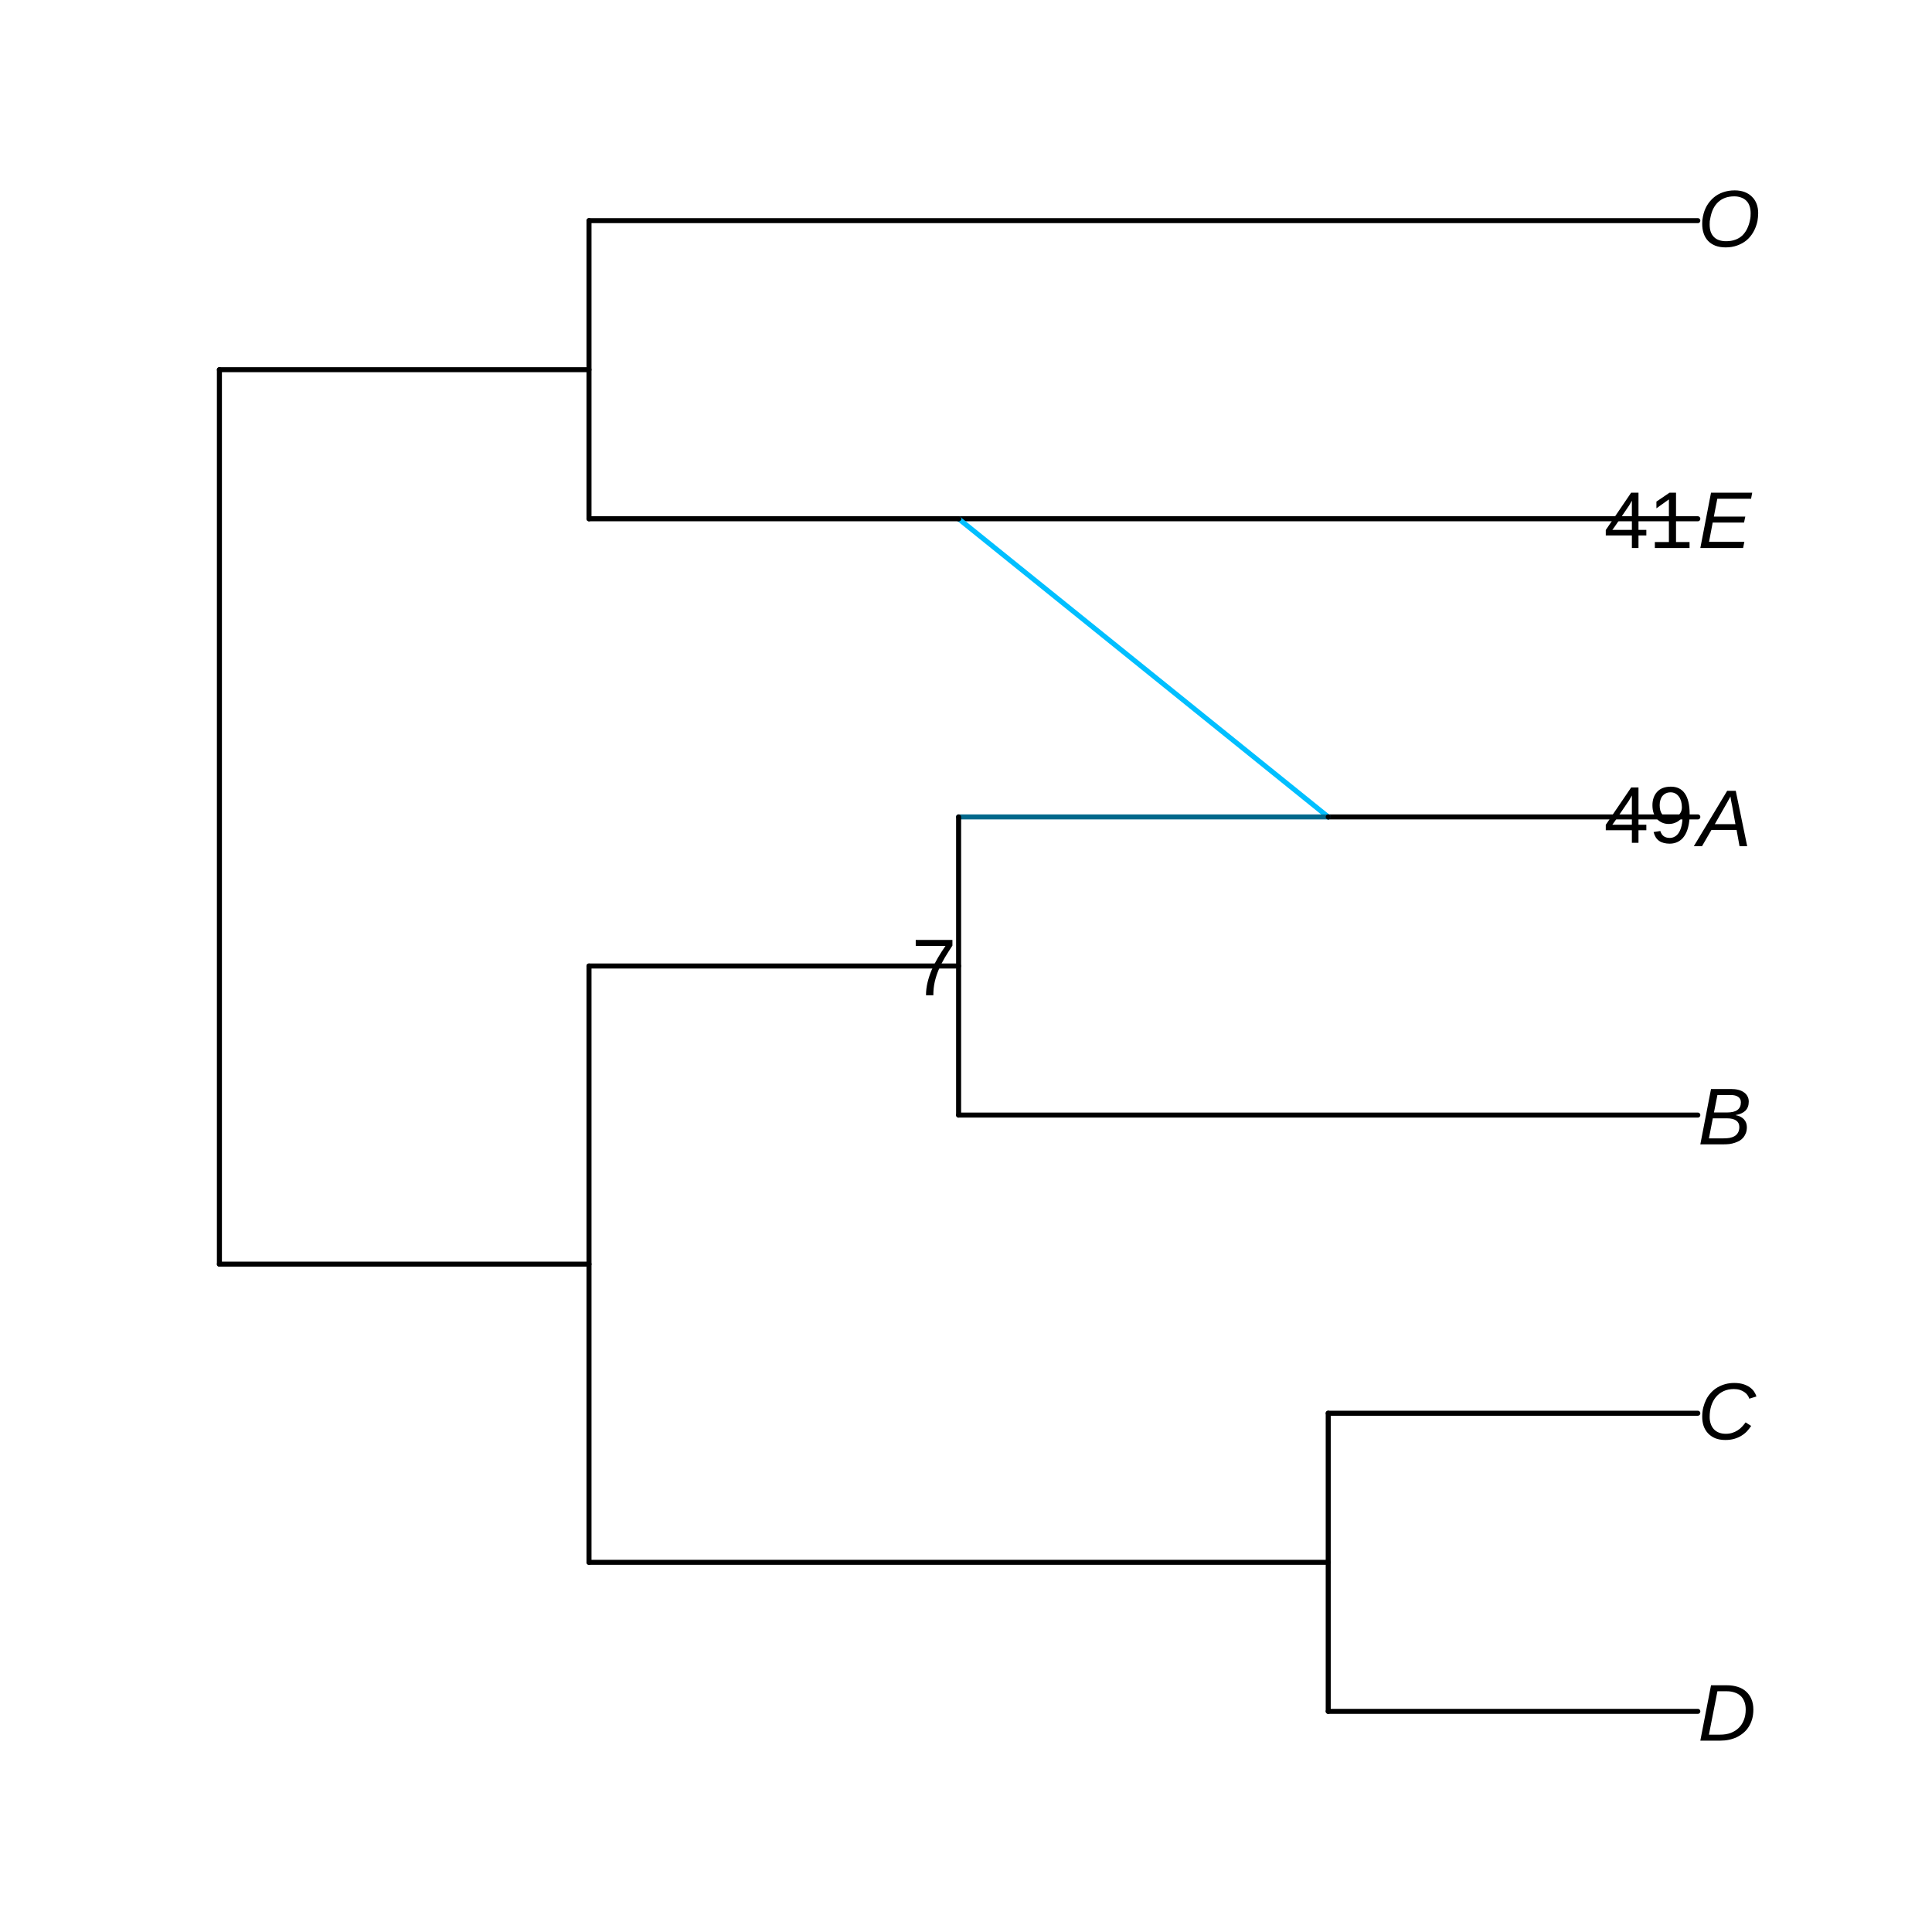
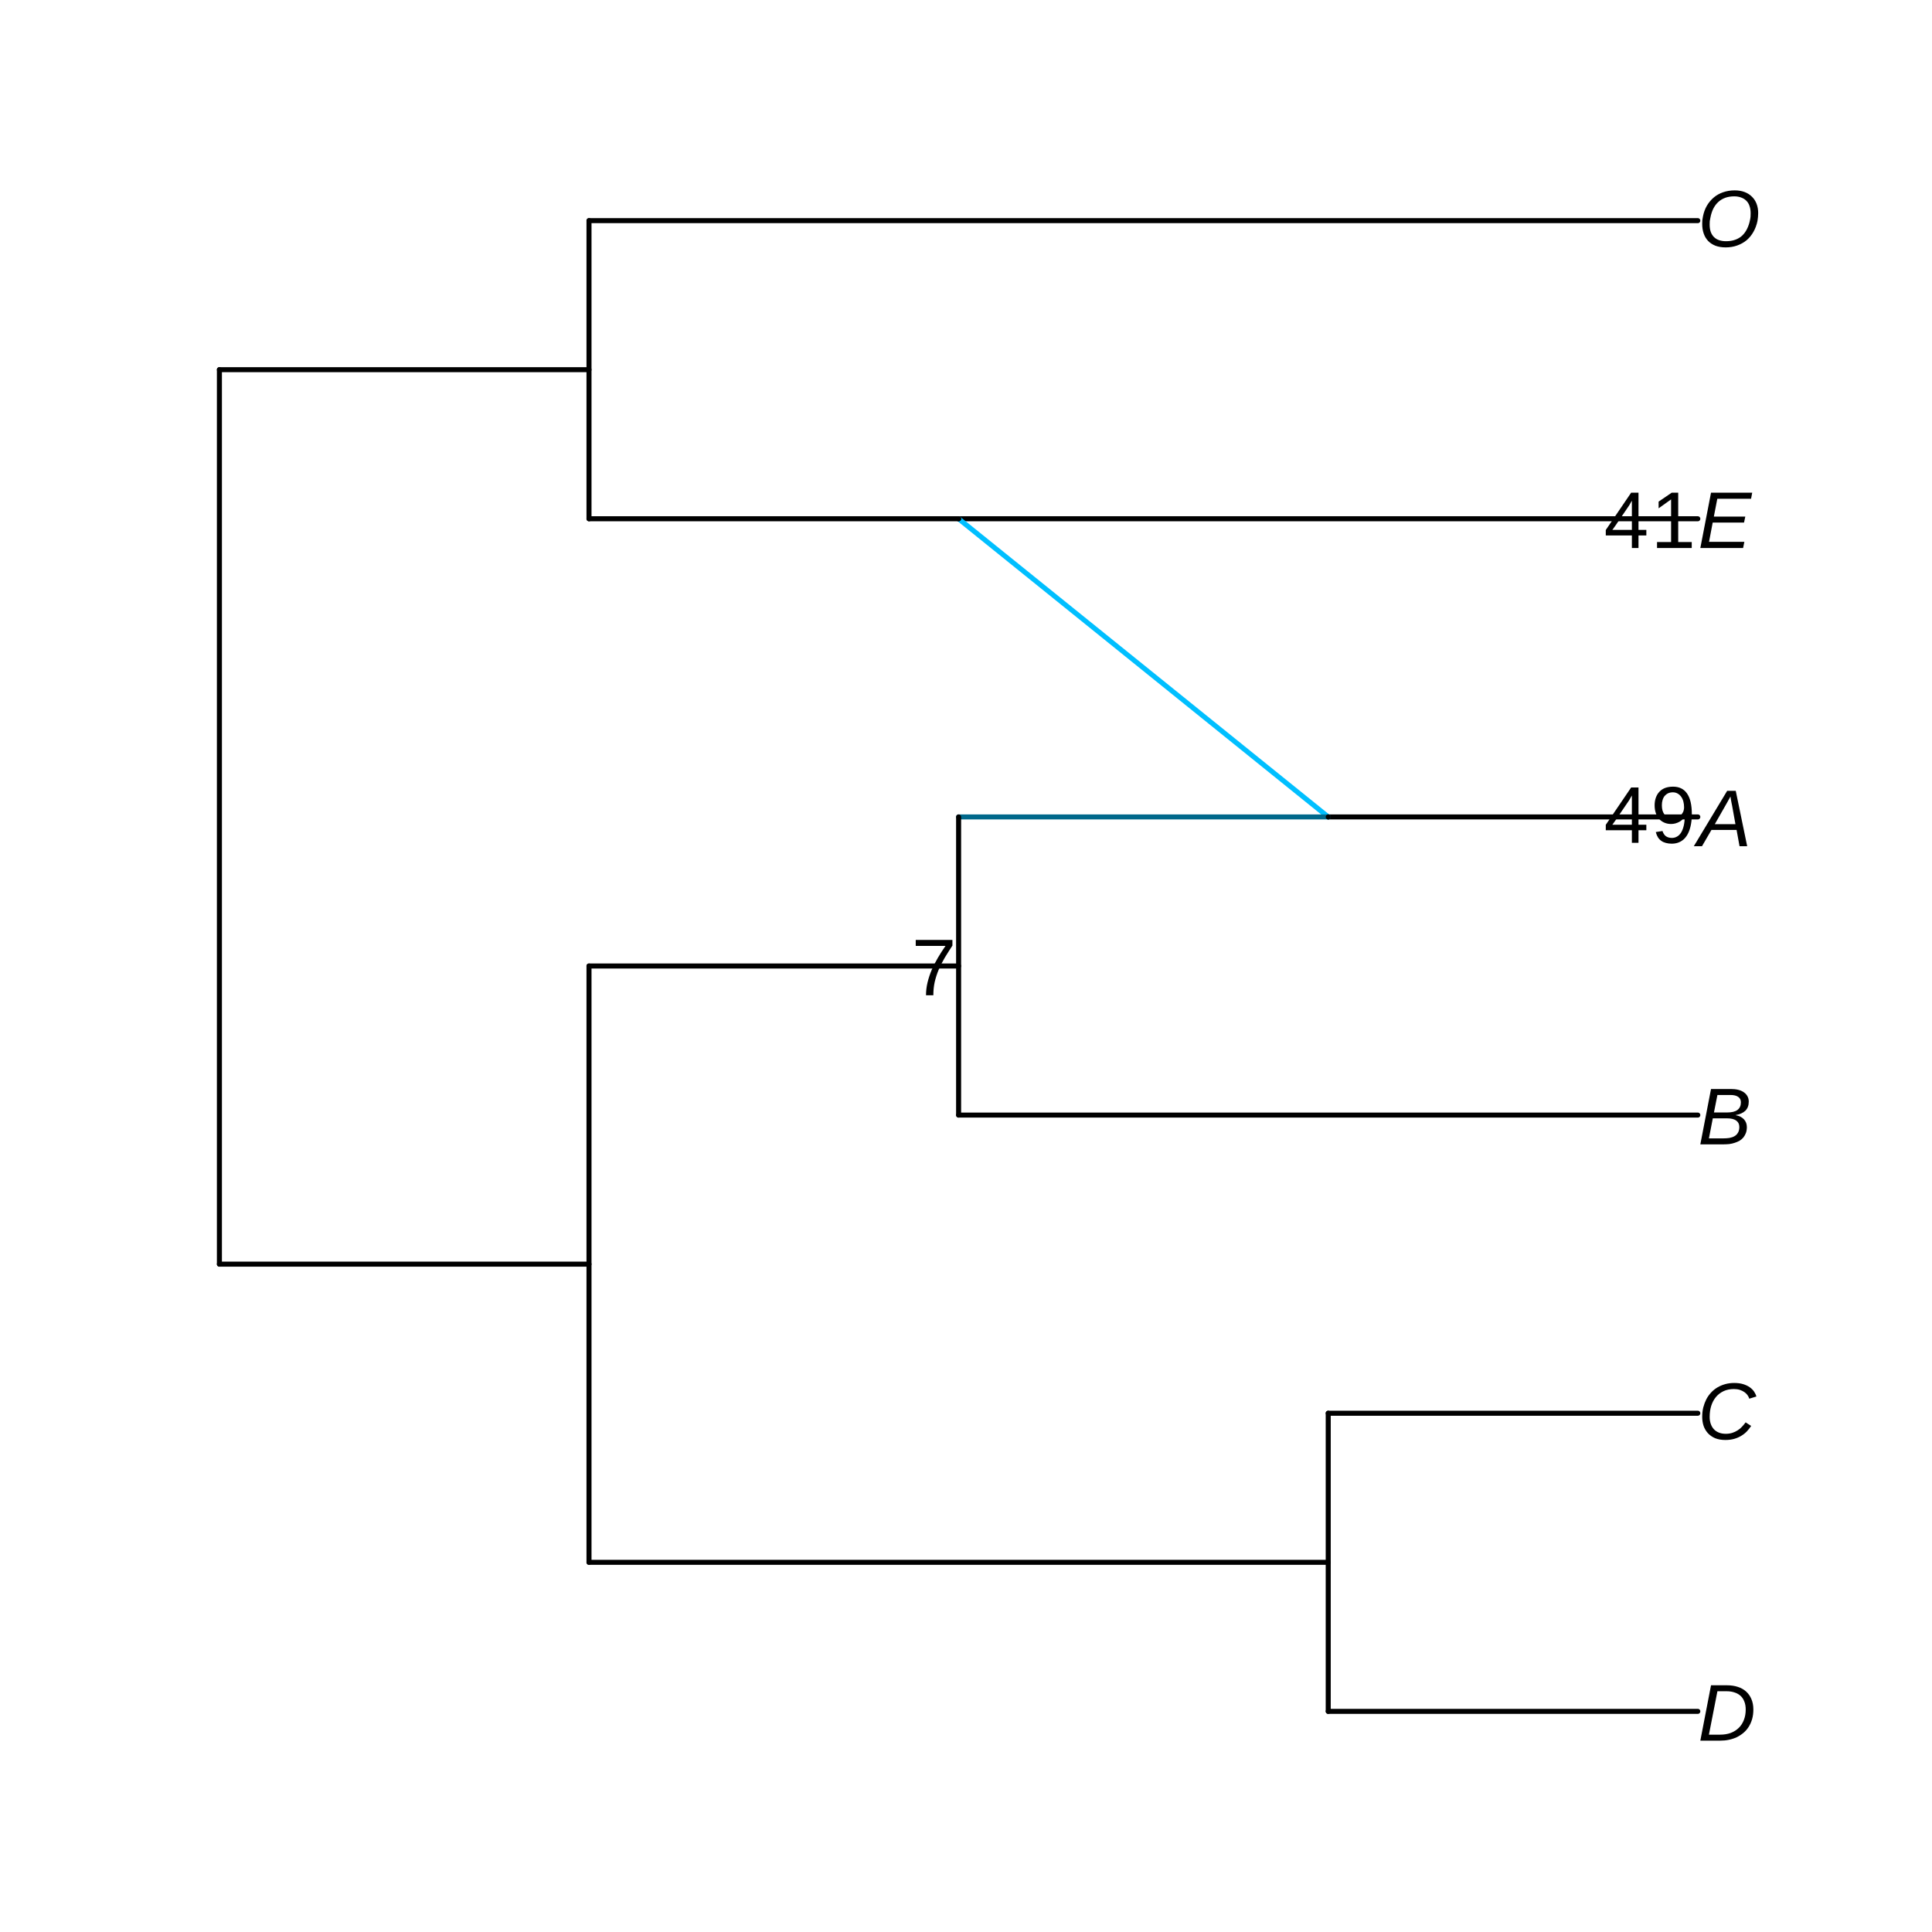
<svg xmlns="http://www.w3.org/2000/svg" xmlns:xlink="http://www.w3.org/1999/xlink" width="288pt" height="288pt" viewBox="0 0 288 288" version="1.1">
  <defs>
    <g>
      <symbol overflow="visible" id="glyph0-0">
        <path style="stroke:none;" d="M 0.406 0 L 0.406 -8 L 3.594 -8 L 3.594 0 Z M 0.797 -0.406 L 3.188 -0.406 L 3.188 -7.594 L 0.797 -7.594 Z M 0.797 -0.406 " />
      </symbol>
      <symbol overflow="visible" id="glyph0-1">
        <path style="stroke:none;" d="M 7.953 -1.969 C 7.766 -1.688 7.551 -1.414 7.312 -1.156 C 7.07 -0.906 6.797 -0.688 6.484 -0.5 C 6.18 -0.312 5.832 -0.16 5.438 -0.047 C 5.051 0.066 4.609 0.125 4.109 0.125 C 3.523 0.125 3.016 0.035 2.578 -0.141 C 2.148 -0.328 1.789 -0.578 1.5 -0.891 C 1.219 -1.203 1.004 -1.566 0.859 -1.984 C 0.723 -2.398 0.656 -2.848 0.656 -3.328 C 0.656 -3.816 0.707 -4.281 0.812 -4.719 C 0.926 -5.156 1.078 -5.562 1.266 -5.938 C 1.461 -6.312 1.703 -6.648 1.984 -6.953 C 2.266 -7.254 2.582 -7.508 2.938 -7.719 C 3.289 -7.926 3.676 -8.086 4.094 -8.203 C 4.508 -8.316 4.953 -8.375 5.422 -8.375 C 5.93 -8.375 6.375 -8.316 6.75 -8.203 C 7.125 -8.086 7.445 -7.938 7.719 -7.75 C 7.988 -7.562 8.207 -7.348 8.375 -7.109 C 8.539 -6.867 8.66 -6.617 8.734 -6.359 L 7.672 -6.031 C 7.617 -6.219 7.531 -6.395 7.406 -6.562 C 7.281 -6.738 7.125 -6.891 6.938 -7.016 C 6.75 -7.148 6.523 -7.258 6.266 -7.344 C 6.004 -7.426 5.707 -7.469 5.375 -7.469 C 4.801 -7.469 4.289 -7.363 3.844 -7.156 C 3.395 -6.945 3.016 -6.656 2.703 -6.281 C 2.398 -5.914 2.164 -5.477 2 -4.969 C 1.844 -4.469 1.766 -3.914 1.766 -3.312 C 1.766 -2.945 1.816 -2.609 1.922 -2.297 C 2.023 -1.992 2.176 -1.727 2.375 -1.5 C 2.57 -1.281 2.82 -1.109 3.125 -0.984 C 3.426 -0.859 3.773 -0.797 4.172 -0.797 C 4.523 -0.797 4.848 -0.844 5.141 -0.938 C 5.43 -1.031 5.695 -1.156 5.938 -1.312 C 6.188 -1.469 6.406 -1.648 6.594 -1.859 C 6.789 -2.066 6.969 -2.281 7.125 -2.5 Z M 7.953 -1.969 " />
      </symbol>
      <symbol overflow="visible" id="glyph0-2">
        <path style="stroke:none;" d="M 4.359 -8.25 C 4.941 -8.25 5.473 -8.172 5.953 -8.016 C 6.43 -7.867 6.844 -7.641 7.188 -7.328 C 7.531 -7.023 7.797 -6.648 7.984 -6.203 C 8.18 -5.754 8.281 -5.234 8.281 -4.641 C 8.281 -4.117 8.219 -3.641 8.094 -3.203 C 7.969 -2.773 7.797 -2.391 7.578 -2.047 C 7.359 -1.703 7.094 -1.398 6.781 -1.141 C 6.477 -0.891 6.145 -0.676 5.781 -0.5 C 5.414 -0.332 5.031 -0.207 4.625 -0.125 C 4.219 -0.039 3.801 0 3.375 0 L 0.375 0 L 1.969 -8.25 Z M 1.656 -0.891 L 3.328 -0.891 C 3.898 -0.891 4.422 -0.973 4.891 -1.141 C 5.359 -1.316 5.758 -1.566 6.094 -1.891 C 6.426 -2.211 6.68 -2.602 6.859 -3.062 C 7.047 -3.531 7.141 -4.055 7.141 -4.641 C 7.141 -5.109 7.066 -5.516 6.922 -5.859 C 6.785 -6.203 6.594 -6.484 6.344 -6.703 C 6.094 -6.922 5.797 -7.082 5.453 -7.188 C 5.109 -7.301 4.738 -7.359 4.344 -7.359 L 2.922 -7.359 Z M 1.656 -0.891 " />
      </symbol>
      <symbol overflow="visible" id="glyph0-3">
        <path style="stroke:none;" d="M 5.5 -8.375 C 6.062 -8.375 6.555 -8.289 6.984 -8.125 C 7.422 -7.957 7.785 -7.723 8.078 -7.422 C 8.379 -7.129 8.609 -6.773 8.766 -6.359 C 8.922 -5.941 9 -5.484 9 -4.984 C 9 -4.797 8.988 -4.598 8.969 -4.391 C 8.945 -4.18 8.922 -3.984 8.891 -3.797 C 8.766 -3.203 8.562 -2.66 8.281 -2.172 C 8.008 -1.691 7.672 -1.281 7.266 -0.938 C 6.859 -0.602 6.391 -0.344 5.859 -0.156 C 5.336 0.031 4.77 0.125 4.156 0.125 C 3.57 0.125 3.062 0.039 2.625 -0.125 C 2.188 -0.301 1.82 -0.539 1.531 -0.844 C 1.238 -1.156 1.02 -1.523 0.875 -1.953 C 0.727 -2.379 0.656 -2.848 0.656 -3.359 C 0.656 -3.535 0.66 -3.719 0.672 -3.906 C 0.691 -4.094 0.723 -4.285 0.766 -4.484 C 0.879 -5.066 1.07 -5.598 1.344 -6.078 C 1.625 -6.555 1.969 -6.969 2.375 -7.312 C 2.781 -7.656 3.242 -7.914 3.766 -8.094 C 4.297 -8.281 4.875 -8.375 5.5 -8.375 Z M 5.438 -7.484 C 4.926 -7.484 4.473 -7.41 4.078 -7.266 C 3.68 -7.117 3.332 -6.906 3.031 -6.625 C 2.738 -6.352 2.492 -6.02 2.297 -5.625 C 2.109 -5.238 1.969 -4.797 1.875 -4.297 C 1.832 -4.117 1.801 -3.945 1.781 -3.781 C 1.77 -3.613 1.766 -3.453 1.766 -3.297 C 1.766 -2.879 1.816 -2.516 1.922 -2.203 C 2.035 -1.891 2.195 -1.629 2.406 -1.422 C 2.613 -1.211 2.867 -1.055 3.172 -0.953 C 3.484 -0.848 3.828 -0.797 4.203 -0.797 C 4.723 -0.797 5.18 -0.867 5.578 -1.016 C 5.984 -1.16 6.332 -1.367 6.625 -1.641 C 6.914 -1.922 7.156 -2.254 7.344 -2.641 C 7.539 -3.035 7.688 -3.477 7.781 -3.969 C 7.82 -4.133 7.848 -4.301 7.859 -4.469 C 7.867 -4.645 7.875 -4.812 7.875 -4.969 C 7.875 -5.383 7.816 -5.75 7.703 -6.062 C 7.598 -6.375 7.438 -6.633 7.219 -6.844 C 7.008 -7.051 6.754 -7.207 6.453 -7.312 C 6.148 -7.426 5.812 -7.484 5.438 -7.484 Z M 5.438 -7.484 " />
      </symbol>
      <symbol overflow="visible" id="glyph0-4">
        <path style="stroke:none;" d="M 0.375 0 L 1.969 -8.25 L 8.109 -8.25 L 7.938 -7.344 L 2.906 -7.344 L 2.391 -4.688 L 7.078 -4.688 L 6.891 -3.797 L 2.219 -3.797 L 1.672 -0.922 L 6.938 -0.922 L 6.75 0 Z M 0.375 0 " />
      </symbol>
      <symbol overflow="visible" id="glyph0-5">
        <path style="stroke:none;" d="M 1.969 -8.25 L 4.953 -8.25 C 5.359 -8.25 5.723 -8.207 6.047 -8.125 C 6.379 -8.039 6.656 -7.914 6.875 -7.75 C 7.102 -7.594 7.281 -7.395 7.406 -7.156 C 7.531 -6.926 7.594 -6.664 7.594 -6.375 C 7.594 -5.801 7.426 -5.348 7.094 -5.016 C 6.758 -4.691 6.266 -4.473 5.609 -4.359 C 5.891 -4.305 6.133 -4.227 6.344 -4.125 C 6.551 -4.02 6.727 -3.891 6.875 -3.734 C 7.02 -3.578 7.129 -3.398 7.203 -3.203 C 7.273 -3.004 7.312 -2.797 7.312 -2.578 C 7.312 -2.254 7.266 -1.961 7.172 -1.703 C 7.078 -1.453 6.953 -1.227 6.797 -1.031 C 6.641 -0.844 6.453 -0.68 6.234 -0.547 C 6.016 -0.422 5.773 -0.316 5.516 -0.234 C 5.266 -0.148 5 -0.086 4.719 -0.047 C 4.438 -0.016 4.148 0 3.859 0 L 0.375 0 Z M 2.406 -4.75 L 4.344 -4.75 C 5.051 -4.75 5.57 -4.875 5.906 -5.125 C 6.25 -5.383 6.422 -5.766 6.422 -6.266 C 6.422 -6.629 6.285 -6.898 6.016 -7.078 C 5.754 -7.266 5.367 -7.359 4.859 -7.359 L 2.922 -7.359 Z M 1.656 -0.891 L 3.812 -0.891 C 4.113 -0.891 4.41 -0.91 4.703 -0.953 C 4.992 -1.004 5.25 -1.094 5.469 -1.219 C 5.688 -1.344 5.859 -1.516 5.984 -1.734 C 6.117 -1.953 6.188 -2.238 6.188 -2.594 C 6.188 -3.008 6.031 -3.328 5.719 -3.547 C 5.406 -3.766 4.961 -3.875 4.391 -3.875 L 2.234 -3.875 Z M 1.656 -0.891 " />
      </symbol>
      <symbol overflow="visible" id="glyph0-6">
        <path style="stroke:none;" d="M 6.219 0 L 5.781 -2.422 L 2.031 -2.422 L 0.625 0 L -0.594 0 L 4.375 -8.25 L 5.656 -8.25 L 7.359 0 Z M 5.109 -6.062 C 5.078 -6.219 5.047 -6.367 5.016 -6.516 C 4.984 -6.672 4.957 -6.812 4.938 -6.938 C 4.914 -7.07 4.898 -7.18 4.891 -7.266 C 4.879 -7.348 4.867 -7.395 4.859 -7.406 C 4.859 -7.395 4.832 -7.344 4.781 -7.25 C 4.738 -7.164 4.68 -7.062 4.609 -6.938 C 4.535 -6.812 4.457 -6.672 4.375 -6.516 C 4.289 -6.359 4.203 -6.203 4.109 -6.047 L 2.531 -3.281 L 5.609 -3.281 Z M 5.109 -6.062 " />
      </symbol>
      <symbol overflow="visible" id="glyph1-0">
        <path style="stroke:none;" d="M 0.406 0 L 0.406 -8 L 3.594 -8 L 3.594 0 Z M 0.797 -0.406 L 3.188 -0.406 L 3.188 -7.594 L 0.797 -7.594 Z M 0.797 -0.406 " />
      </symbol>
      <symbol overflow="visible" id="glyph1-1">
        <path style="stroke:none;" d="M 5.156 -1.875 L 5.156 0 L 4.172 0 L 4.172 -1.875 L 0.281 -1.875 L 0.281 -2.688 L 4.062 -8.25 L 5.156 -8.25 L 5.156 -2.703 L 6.328 -2.703 L 6.328 -1.875 Z M 4.172 -7.062 C 4.16 -7.039 4.141 -7.004 4.109 -6.953 C 4.078 -6.898 4.039 -6.836 4 -6.766 C 3.957 -6.691 3.914 -6.617 3.875 -6.547 C 3.844 -6.473 3.812 -6.414 3.781 -6.375 L 1.656 -3.25 C 1.633 -3.219 1.602 -3.176 1.562 -3.125 C 1.531 -3.07 1.492 -3.02 1.453 -2.969 C 1.422 -2.914 1.383 -2.863 1.344 -2.812 C 1.301 -2.77 1.27 -2.734 1.25 -2.703 L 4.172 -2.703 Z M 4.172 -7.062 " />
      </symbol>
      <symbol overflow="visible" id="glyph1-2">
        <path style="stroke:none;" d="M 0.922 0 L 0.922 -0.891 L 3.016 -0.891 L 3.016 -7.25 L 1.156 -5.922 L 1.156 -6.922 L 3.109 -8.25 L 4.078 -8.25 L 4.078 -0.891 L 6.094 -0.891 L 6.094 0 Z M 0.922 0 " />
      </symbol>
      <symbol overflow="visible" id="glyph1-3">
        <path style="stroke:none;" d="M 6.109 -4.297 C 6.109 -3.555 6.035 -2.91 5.891 -2.359 C 5.754 -1.805 5.555 -1.348 5.297 -0.984 C 5.047 -0.617 4.734 -0.344 4.359 -0.156 C 3.992 0.031 3.582 0.125 3.125 0.125 C 2.801 0.125 2.508 0.086 2.25 0.016 C 2 -0.047 1.773 -0.145 1.578 -0.281 C 1.379 -0.414 1.207 -0.594 1.062 -0.812 C 0.926 -1.031 0.816 -1.297 0.734 -1.609 L 1.734 -1.766 C 1.848 -1.41 2.02 -1.148 2.25 -0.984 C 2.488 -0.816 2.785 -0.734 3.141 -0.734 C 3.422 -0.734 3.676 -0.801 3.906 -0.938 C 4.145 -1.07 4.348 -1.273 4.516 -1.547 C 4.68 -1.816 4.812 -2.156 4.906 -2.562 C 5 -2.969 5.051 -3.441 5.062 -3.984 C 4.977 -3.797 4.863 -3.629 4.719 -3.484 C 4.582 -3.348 4.422 -3.227 4.234 -3.125 C 4.055 -3.031 3.859 -2.953 3.641 -2.891 C 3.43 -2.836 3.223 -2.812 3.016 -2.812 C 2.641 -2.812 2.301 -2.879 2 -3.016 C 1.695 -3.148 1.438 -3.336 1.219 -3.578 C 1.008 -3.828 0.848 -4.117 0.734 -4.453 C 0.617 -4.797 0.562 -5.18 0.562 -5.609 C 0.562 -6.023 0.625 -6.406 0.75 -6.75 C 0.875 -7.094 1.051 -7.383 1.281 -7.625 C 1.52 -7.875 1.805 -8.062 2.141 -8.188 C 2.484 -8.312 2.875 -8.375 3.312 -8.375 C 4.227 -8.375 4.922 -8.035 5.391 -7.359 C 5.867 -6.68 6.109 -5.66 6.109 -4.297 Z M 4.953 -5.312 C 4.953 -5.613 4.914 -5.898 4.844 -6.172 C 4.77 -6.441 4.66 -6.676 4.516 -6.875 C 4.379 -7.07 4.207 -7.227 4 -7.344 C 3.789 -7.469 3.551 -7.531 3.281 -7.531 C 3.02 -7.531 2.785 -7.484 2.578 -7.391 C 2.379 -7.297 2.207 -7.164 2.062 -7 C 1.926 -6.832 1.82 -6.629 1.75 -6.391 C 1.676 -6.16 1.641 -5.898 1.641 -5.609 C 1.641 -5.328 1.672 -5.066 1.734 -4.828 C 1.805 -4.586 1.91 -4.379 2.047 -4.203 C 2.18 -4.035 2.348 -3.898 2.547 -3.797 C 2.754 -3.703 2.992 -3.656 3.266 -3.656 C 3.461 -3.656 3.66 -3.688 3.859 -3.75 C 4.055 -3.812 4.234 -3.91 4.391 -4.047 C 4.555 -4.191 4.691 -4.367 4.797 -4.578 C 4.898 -4.785 4.953 -5.031 4.953 -5.312 Z M 4.953 -5.312 " />
      </symbol>
      <symbol overflow="visible" id="glyph1-4">
        <path style="stroke:none;" d="M 6.078 -7.406 C 5.66 -6.77 5.273 -6.16 4.922 -5.578 C 4.578 -4.992 4.281 -4.406 4.031 -3.812 C 3.781 -3.219 3.582 -2.609 3.438 -1.984 C 3.301 -1.367 3.234 -0.707 3.234 0 L 2.141 0 C 2.141 -0.656 2.219 -1.301 2.375 -1.938 C 2.531 -2.57 2.738 -3.195 3 -3.812 C 3.27 -4.426 3.578 -5.023 3.922 -5.609 C 4.273 -6.203 4.648 -6.785 5.047 -7.359 L 0.609 -7.359 L 0.609 -8.25 L 6.078 -8.25 Z M 6.078 -7.406 " />
      </symbol>
    </g>
  </defs>
  <g id="surface51">
    <rect x="0" y="0" width="288" height="288" style="fill:rgb(100%,100%,100%);fill-opacity:1;stroke:none;" />
    <path style="fill:none;stroke-width:0.75;stroke-linecap:round;stroke-linejoin:round;stroke:rgb(0%,0%,0%);stroke-opacity:1;stroke-miterlimit:10;" d="M 197.996 210.668 L 253.09 210.668 " />
    <path style="fill:none;stroke-width:0.75;stroke-linecap:round;stroke-linejoin:round;stroke:rgb(0%,0%,0%);stroke-opacity:1;stroke-miterlimit:10;" d="M 197.996 255.109 L 253.09 255.109 " />
    <path style="fill:none;stroke-width:0.75;stroke-linecap:round;stroke-linejoin:round;stroke:rgb(0%,0%,0%);stroke-opacity:1;stroke-miterlimit:10;" d="M 87.801 32.891 L 253.09 32.891 " />
    <path style="fill:none;stroke-width:0.75;stroke-linecap:round;stroke-linejoin:round;stroke:rgb(0%,0%,0%);stroke-opacity:1;stroke-miterlimit:10;" d="M 142.898 77.332 L 253.09 77.332 " />
    <path style="fill:none;stroke-width:0.75;stroke-linecap:round;stroke-linejoin:round;stroke:rgb(0%,74.902%,100%);stroke-opacity:1;stroke-miterlimit:10;" d="M 142.898 77.332 L 197.996 121.777 " />
    <path style="fill:none;stroke-width:0.75;stroke-linecap:round;stroke-linejoin:round;stroke:rgb(0%,0%,0%);stroke-opacity:1;stroke-miterlimit:10;" d="M 87.801 77.332 L 142.898 77.332 " />
    <path style="fill:none;stroke-width:0.75;stroke-linecap:round;stroke-linejoin:round;stroke:rgb(0%,0%,0%);stroke-opacity:1;stroke-miterlimit:10;" d="M 32.707 55.109 L 87.801 55.109 " />
    <path style="fill:none;stroke-width:0.75;stroke-linecap:round;stroke-linejoin:round;stroke:rgb(0%,0%,0%);stroke-opacity:1;stroke-miterlimit:10;" d="M 142.898 166.223 L 253.09 166.223 " />
    <path style="fill:none;stroke-width:0.75;stroke-linecap:round;stroke-linejoin:round;stroke:rgb(0%,0%,0%);stroke-opacity:1;stroke-miterlimit:10;" d="M 197.996 121.777 L 253.09 121.777 " />
    <path style="fill:none;stroke-width:0.75;stroke-linecap:round;stroke-linejoin:round;stroke:rgb(0%,40.784%,54.51%);stroke-opacity:1;stroke-miterlimit:10;" d="M 142.898 121.777 L 197.996 121.777 " />
    <path style="fill:none;stroke-width:0.75;stroke-linecap:round;stroke-linejoin:round;stroke:rgb(0%,0%,0%);stroke-opacity:1;stroke-miterlimit:10;" d="M 87.801 144 L 142.898 144 " />
    <path style="fill:none;stroke-width:0.75;stroke-linecap:round;stroke-linejoin:round;stroke:rgb(0%,0%,0%);stroke-opacity:1;stroke-miterlimit:10;" d="M 87.801 232.891 L 197.996 232.891 " />
    <path style="fill:none;stroke-width:0.75;stroke-linecap:round;stroke-linejoin:round;stroke:rgb(0%,0%,0%);stroke-opacity:1;stroke-miterlimit:10;" d="M 32.707 188.445 L 87.801 188.445 " />
    <path style="fill:none;stroke-width:0.75;stroke-linecap:round;stroke-linejoin:round;stroke:rgb(0%,0%,0%);stroke-opacity:1;stroke-miterlimit:10;" d="M 142.898 77.332 L 142.898 77.332 " />
    <path style="fill:none;stroke-width:0.75;stroke-linecap:round;stroke-linejoin:round;stroke:rgb(0%,0%,0%);stroke-opacity:1;stroke-miterlimit:10;" d="M 87.801 77.332 L 87.801 32.891 " />
    <path style="fill:none;stroke-width:0.75;stroke-linecap:round;stroke-linejoin:round;stroke:rgb(0%,0%,0%);stroke-opacity:1;stroke-miterlimit:10;" d="M 197.996 121.777 L 197.996 121.777 " />
    <path style="fill:none;stroke-width:0.75;stroke-linecap:round;stroke-linejoin:round;stroke:rgb(0%,0%,0%);stroke-opacity:1;stroke-miterlimit:10;" d="M 142.898 166.223 L 142.898 121.777 " />
    <path style="fill:none;stroke-width:0.75;stroke-linecap:round;stroke-linejoin:round;stroke:rgb(0%,0%,0%);stroke-opacity:1;stroke-miterlimit:10;" d="M 87.801 232.891 L 87.801 144 " />
    <path style="fill:none;stroke-width:0.75;stroke-linecap:round;stroke-linejoin:round;stroke:rgb(0%,0%,0%);stroke-opacity:1;stroke-miterlimit:10;" d="M 197.996 255.109 L 197.996 210.668 " />
    <path style="fill:none;stroke-width:0.75;stroke-linecap:round;stroke-linejoin:round;stroke:rgb(0%,0%,0%);stroke-opacity:1;stroke-miterlimit:10;" d="M 32.707 188.445 L 32.707 55.109 " />
    <g style="fill:rgb(0%,0%,0%);fill-opacity:1;">
      <use xlink:href="#glyph0-1" x="253.09" y="214.531" />
    </g>
    <g style="fill:rgb(0%,0%,0%);fill-opacity:1;">
      <use xlink:href="#glyph0-2" x="253.09" y="259.473" />
    </g>
    <g style="fill:rgb(0%,0%,0%);fill-opacity:1;">
      <use xlink:href="#glyph0-3" x="253.09" y="36.754" />
    </g>
    <g style="fill:rgb(0%,0%,0%);fill-opacity:1;">
      <use xlink:href="#glyph0-4" x="253.09" y="81.695" />
    </g>
    <g style="fill:rgb(0%,0%,0%);fill-opacity:1;">
      <use xlink:href="#glyph0-5" x="253.09" y="170.586" />
    </g>
    <g style="fill:rgb(0%,0%,0%);fill-opacity:1;">
      <use xlink:href="#glyph0-6" x="253.09" y="126.141" />
    </g>
    <g style="fill:rgb(0%,0%,0%);fill-opacity:1;">
      <use xlink:href="#glyph1-1" x="239.09" y="81.695" />
-       <use xlink:href="#glyph1-2" x="245.764" y="81.695" />
+       <use xlink:href="#glyph1-2" x="246.09" y="81.695" />
    </g>
    <g style="fill:rgb(0%,0%,0%);fill-opacity:1;">
      <use xlink:href="#glyph1-1" x="239.09" y="125.641" />
-       <use xlink:href="#glyph1-3" x="245.764" y="125.641" />
+       <use xlink:href="#glyph1-3" x="246.09" y="125.641" />
    </g>
    <g style="fill:rgb(0%,0%,0%);fill-opacity:1;">
      <use xlink:href="#glyph1-4" x="135.898" y="148.363" />
    </g>
  </g>
</svg>
